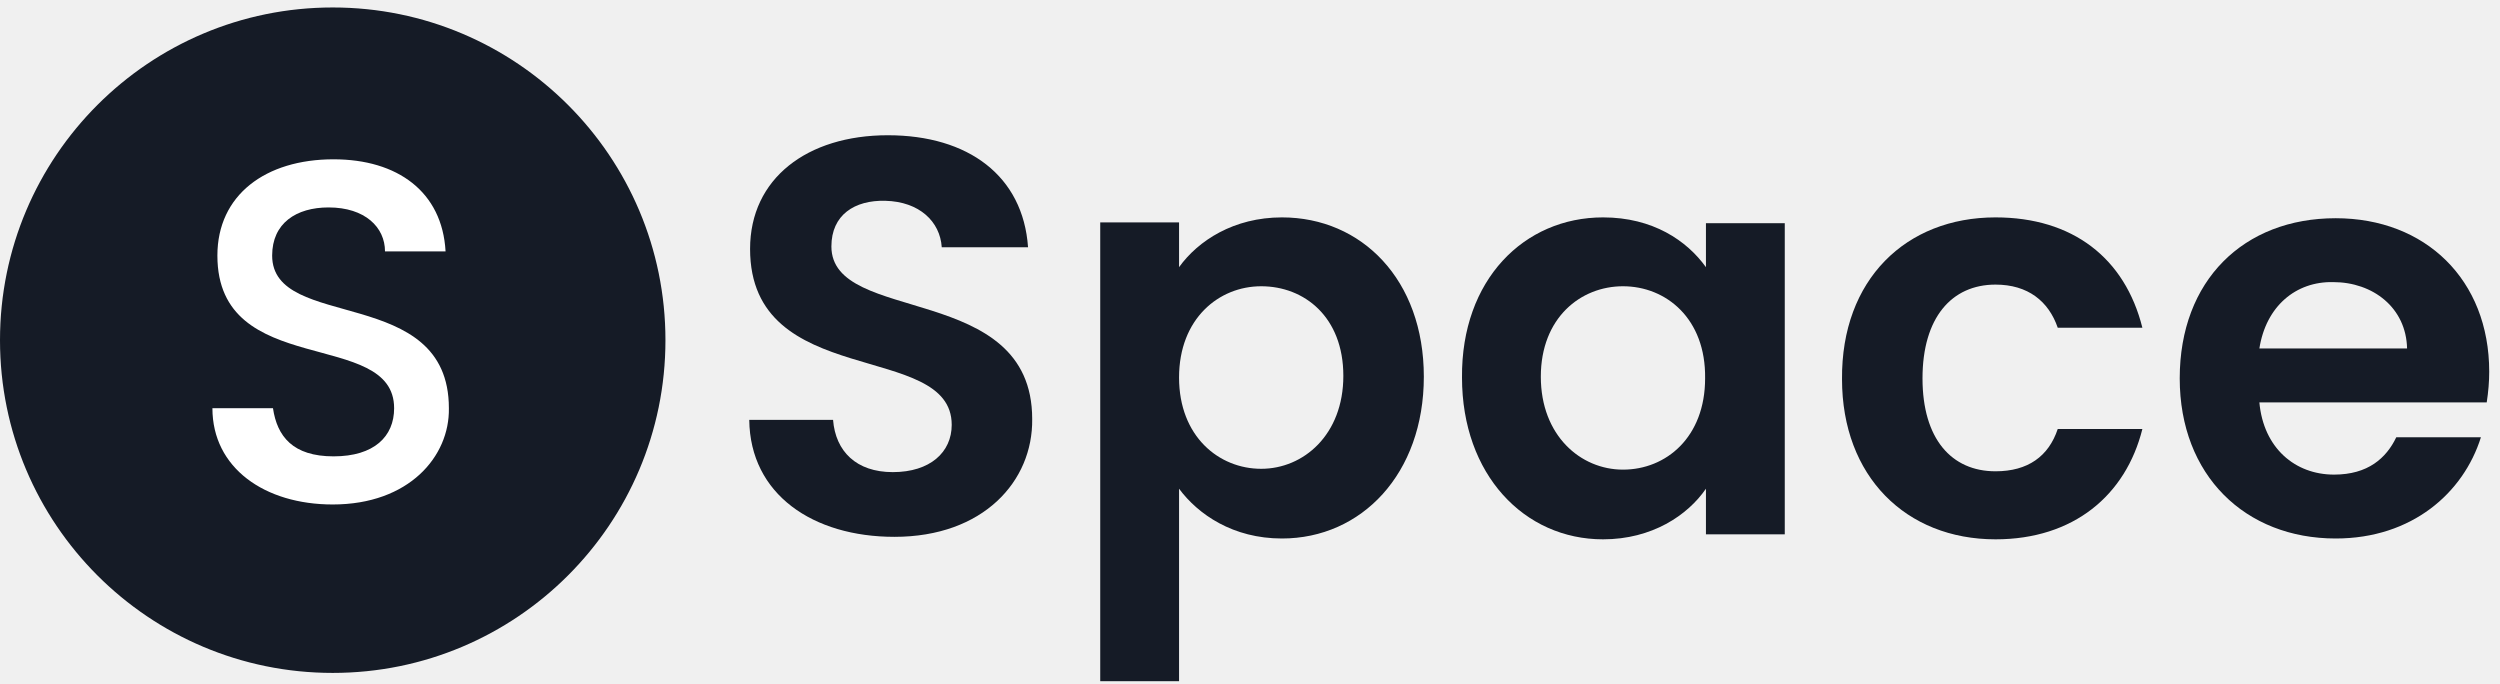
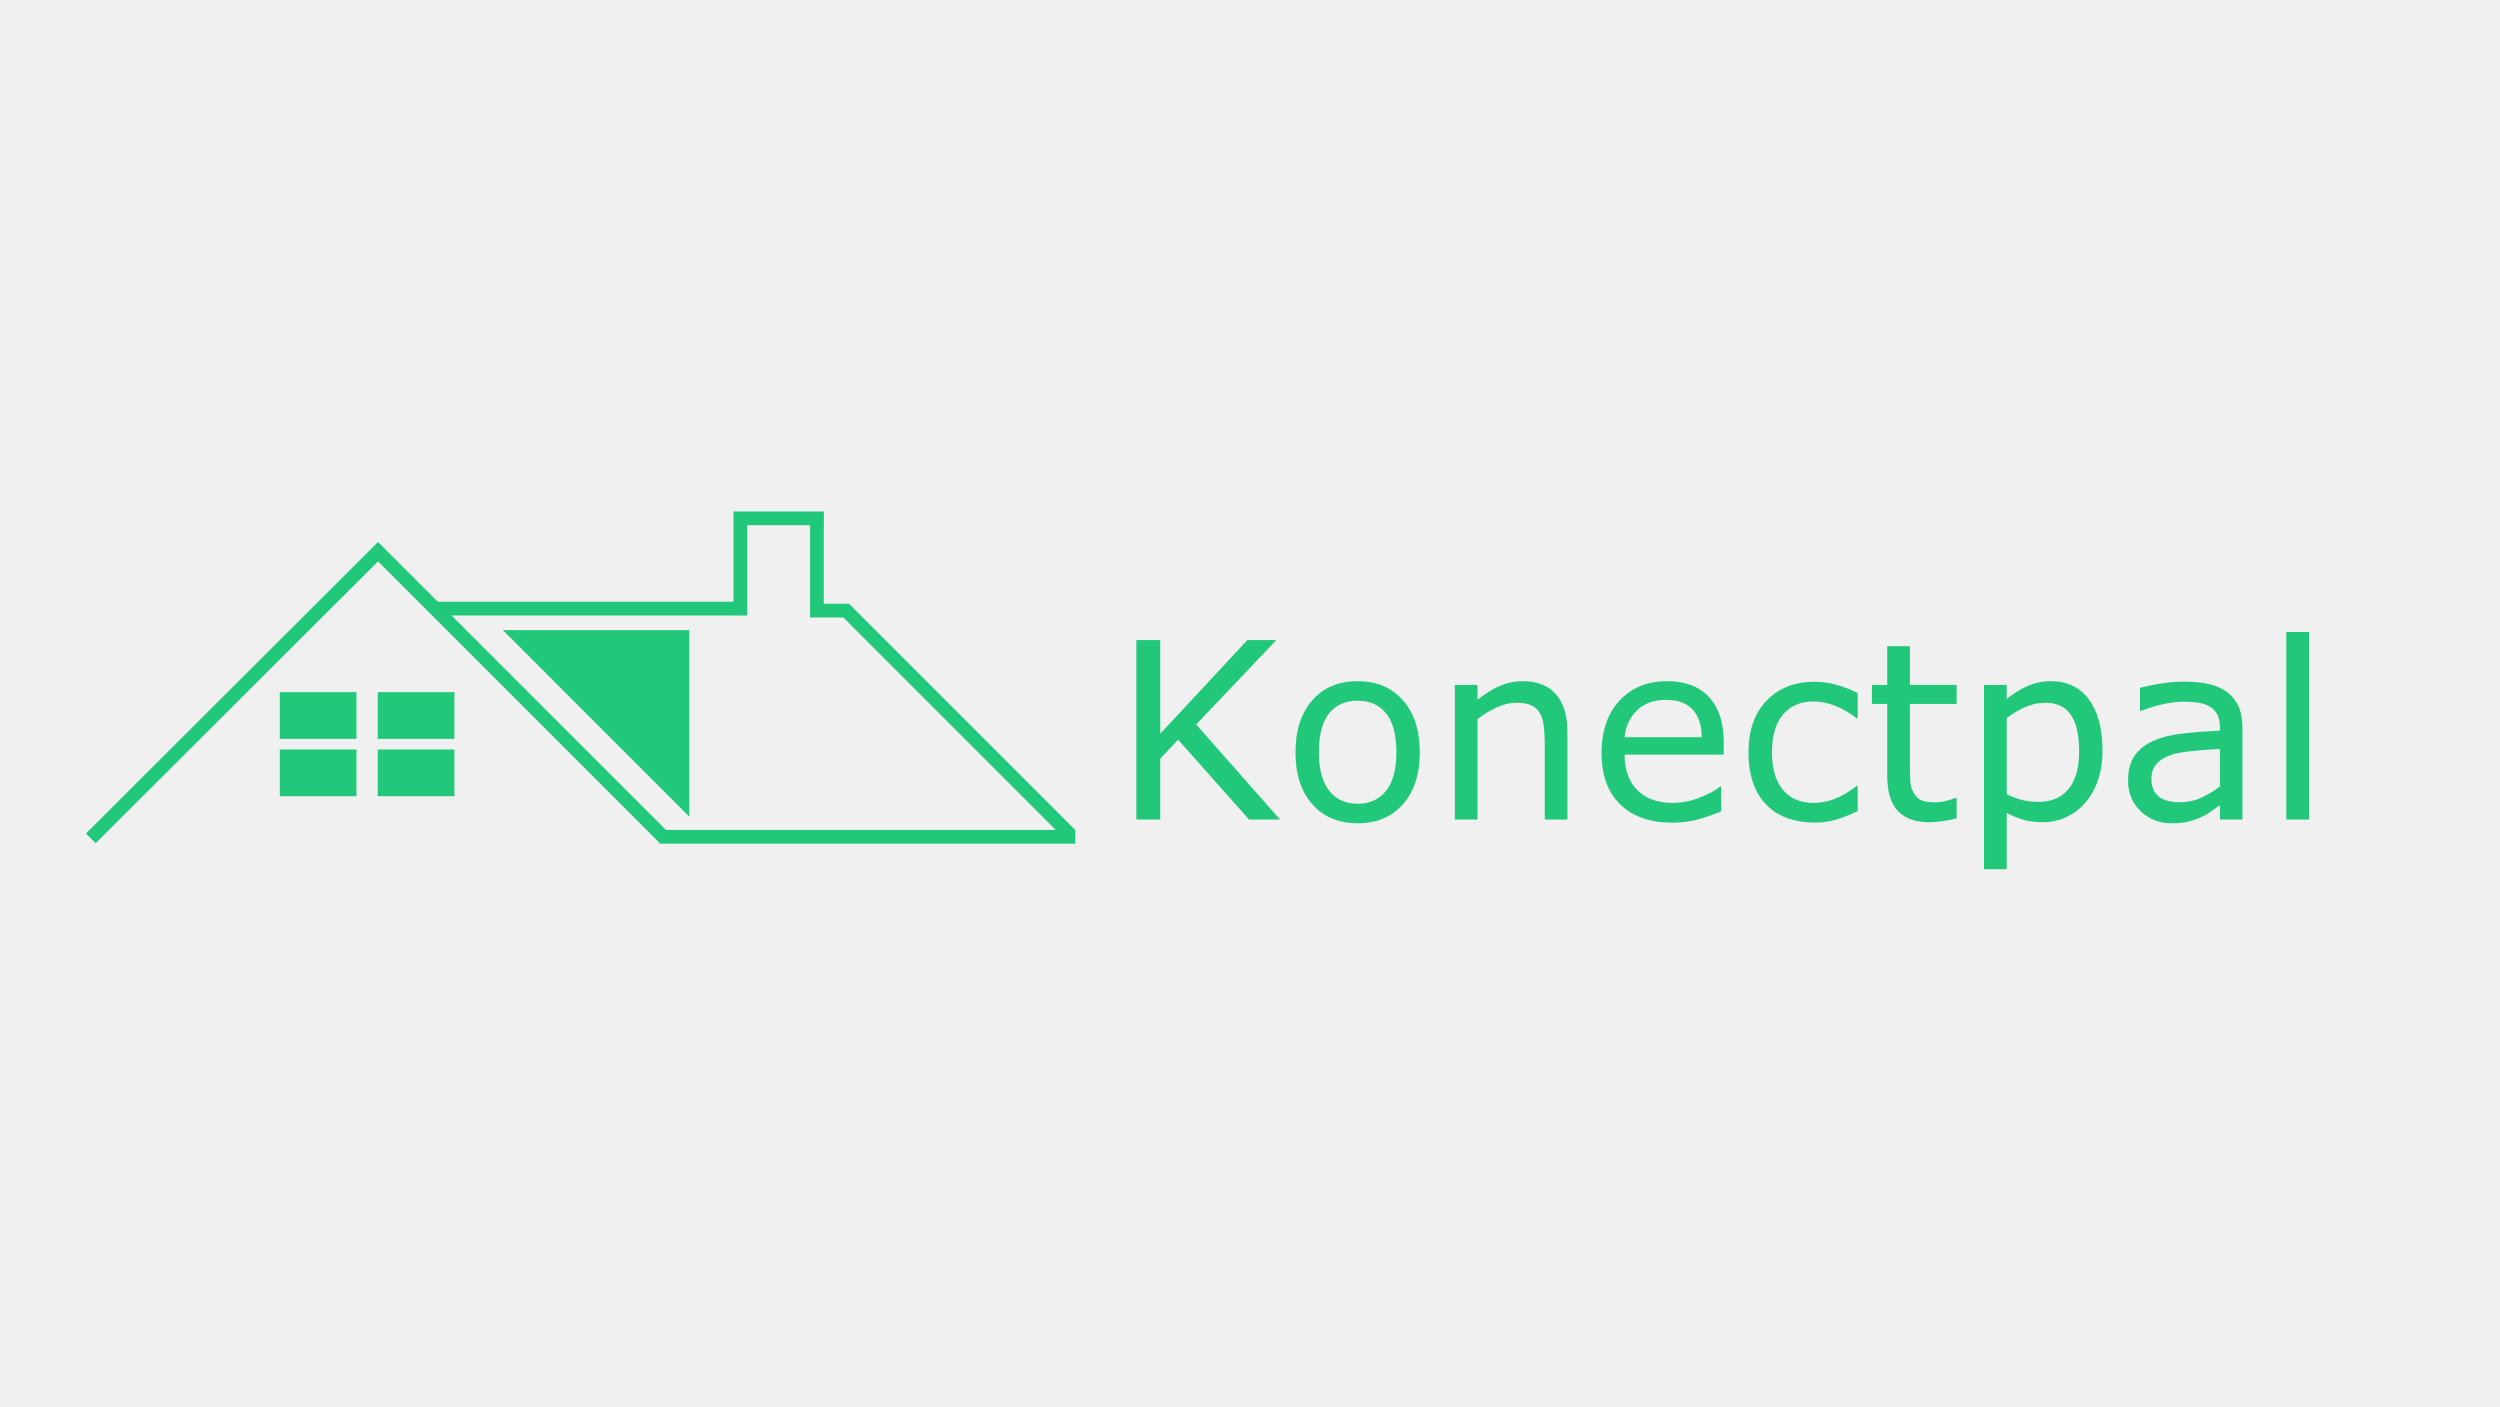
- <svg xmlns="http://www.w3.org/2000/svg" version="1.1" id="Layer_1" x="0px" y="0px" viewBox="0 0 301.3 82.4" style="enable-background:new 0 0 301.3 82.4;" xml:space="preserve">
-   <style type="text/css">
- 	.st0{display:none;enable-background:new    ;}
- 	.st1{display:inline;fill:#151B26;}
- 	.st2{fill:#151B26;}
- 	.st3{fill:#FFFFFF;}
- </style>
-   <g class="st0">
-     <path class="st1" d="M115.8,67.5c-10.7,0-18.3-5.7-18.3-15.1h9.5c0.6,4.4,3.2,7.6,9.5,7.6c6.3,0,9.5-3.2,9.5-7.6   c0-12.6-27.8-4.4-27.8-24c0-9.5,7.6-15.1,18.3-15.1c10.1,0,17,5,17.7,14.5h-9.5c0-3.8-3.2-6.9-8.8-6.9c-5,0-8.8,2.5-8.8,7.6   c0,12,27.8,4.4,27.8,24C134.1,59.9,127.8,67.5,115.8,67.5z" />
-     <path class="st1" d="M139.8,25.2h8.8l8.8,33.4l8.8-33.4h8.8l8.2,33.4l8.8-33.4h8.2l-13.2,41.6h-8.8l-8.2-30.9l-8.2,30.9h-9.5   L139.8,25.2z" />
-     <path class="st1" d="M223.7,24.6c6.9,0,12,3.2,14.5,6.9v-6.3h8.8v41.6h-8.8v-6.3c-2.5,3.8-7.6,6.9-14.5,6.9   c-10.7,0-19.6-8.8-19.6-21.4S213,24.6,223.7,24.6z M225.6,32.1c-6.3,0-12.6,5-12.6,13.9s6.3,14.5,12.6,14.5s12.6-5,12.6-13.9   C238.2,37.2,231.9,32.1,225.6,32.1z" />
-     <path class="st1" d="M281.8,24.6c10.7,0,19.6,7.7,19.6,20.1s-8.8,20.1-19.6,20.1c-6.9,0-12-3.5-14.5-6.5v24.2h-8.8V25.2h8.8v5.9   C269.8,28.1,274.8,24.6,281.8,24.6z M279.9,31.7c-6.3,0-12.6,4.7-12.6,13s6.3,13,12.6,13c6.3,0,12.6-4.7,12.6-13.6   C292.5,36.4,286.2,31.7,279.9,31.7z" />
-   </g>
-   <circle class="st2" cx="40.1" cy="41" r="40.1" />
-   <g>
-     <path class="st3" d="M40.1,60.8c-8.2,0-14.5-4.4-14.5-11.6h7.3c0.5,3.4,2.4,5.8,7.3,5.8s7.3-2.4,7.3-5.8c0-9.7-21.3-3.4-21.3-18.4   c0-7.3,5.8-11.6,14-11.6c7.7,0,13.1,3.9,13.5,11.1h-7.3c0-2.9-2.4-5.3-6.8-5.3c-3.9,0-6.8,1.9-6.8,5.8c0,9.2,21.3,3.4,21.3,18.4   C54.2,55,49.3,60.8,40.1,60.8z" />
-   </g>
-   <g>
-     <path class="st2" d="M107.8,64.7c-9.8,0-17.4-5.1-17.5-14.1h10.1c0.3,3.8,2.8,6.3,7.2,6.3c4.5,0,7.1-2.4,7.1-5.7   c0-10.2-24.3-4.1-24.3-21.2c0-8.5,6.9-13.7,16.6-13.7c9.7,0,16.3,4.9,16.9,13.5h-10.4c-0.2-3.1-2.7-5.5-6.8-5.6   c-3.7-0.1-6.5,1.7-6.5,5.5c0,9.5,24.2,4.2,24.2,20.8C124.5,58,118.5,64.7,107.8,64.7z" />
-     <path class="st2" d="M154.5,26.2c9.6,0,17.1,7.5,17.1,19.2c0,11.7-7.5,19.5-17.1,19.5c-5.9,0-10.1-2.9-12.4-6v23.2h-9.5V26.8h9.5   v5.4C144.4,29,148.7,26.2,154.5,26.2z M152,34.5c-5.1,0-9.9,3.9-9.9,11c0,7.1,4.8,11,9.9,11c5.1,0,9.9-4.1,9.9-11.2   S157.2,34.5,152,34.5z" />
-     <path class="st2" d="M193.2,26.2c6,0,10.1,2.8,12.4,6v-5.3h9.5v37.5h-9.5v-5.5c-2.2,3.2-6.5,6.1-12.4,6.1c-9.5,0-17-7.8-17-19.5   C176.1,33.7,183.7,26.2,193.2,26.2z M195.6,34.5c-5.1,0-9.9,3.8-9.9,10.9s4.8,11.2,9.9,11.2c5.2,0,9.9-3.9,9.9-11   C205.6,38.4,200.8,34.5,195.6,34.5z" />
-     <path class="st2" d="M240.5,26.2c9.3,0,15.6,4.9,17.7,13.3h-10.2c-1.1-3.2-3.6-5.2-7.5-5.2c-5.3,0-8.8,4-8.8,11.3   s3.5,11.2,8.8,11.2c3.9,0,6.4-1.8,7.5-5.1h10.2c-2,8-8.3,13.3-17.7,13.3c-10.8,0-18.5-7.6-18.5-19.3   C221.9,33.7,229.7,26.2,240.5,26.2z" />
-     <path class="st2" d="M281.5,64.9c-10.9,0-18.8-7.6-18.8-19.3c0-11.8,7.7-19.3,18.8-19.3c10.8,0,18.5,7.4,18.5,18.5   c0,1.2-0.1,2.4-0.3,3.7h-27.4c0.5,5.5,4.3,8.7,9,8.7c4.1,0,6.3-2,7.5-4.5H299C296.9,59.4,290.7,64.9,281.5,64.9z M272.3,42h17.8   c-0.1-4.9-4.1-8-8.9-8C276.7,33.9,273.1,36.9,272.3,42z" />
+ <svg xmlns="http://www.w3.org/2000/svg" width="2048" height="1152" viewBox="0 0 2048 1152" style="enable-background:new 0 0 301.3 82.4;" xml:space="preserve">
+   <g fill="#21c87a">
+     <path d="M540.049 690.239v.872H880.824v-10.788l.222-.222-.222-.223v-.005h-.006l-3.746-3.746-177.59-177.59-3.973-3.974h-20.671v-64.34h.067v-11.239H600.88v11.239h62.72v73.356h.001v2.222h27.252l.682.682 173.389 173.389H545.577l-1.025-1.025-174.673-174.673H600.88v.073h11.239v-74.024H600.88v62.712H358.64l-44.967-44.967-3.969-3.969-3.974 3.965-231.344 230.879-3.977 3.969 7.939 7.955 3.977-3.969 231.344-230.879-7.943-.004 230.879 230.879 3.444 3.444zm-310.831-84.958h62.785v-38.289h-62.785v38.289zm80.249 0h62.785v-38.289h-62.785v38.289zm0 46.991h62.785v-38.289h-62.785v38.289zm-80.249 0h62.785v-38.289h-62.785v38.289z" />
+     <path d="M411.911 516.202h152.745v152.745l-152.745-152.745zM979.899 593.468l65.667-69.123h-23.699l-71.394 76.726v-76.726h-19.552v147.034h19.552v-49.867l14.615-15.602 58.162 65.469h25.378l-68.728-77.911zm183.175 22.811c0-17.972-4.608-32.175-13.824-42.609-9.217-10.434-21.56-15.651-37.03-15.651-15.602 0-27.995 5.217-37.178 15.651-9.184 10.434-13.775 24.637-13.775 42.609s4.592 32.159 13.775 42.56c9.183 10.401 21.576 15.602 37.178 15.602 15.47 0 27.813-5.201 37.03-15.602 9.216-10.401 13.824-24.588 13.824-42.56zm-19.157 0c0 13.956-2.814 24.473-8.442 31.55-5.629 7.077-13.381 10.615-23.255 10.615-10.006 0-17.807-3.571-23.403-10.714-5.596-7.143-8.393-17.626-8.393-31.451 0-14.285 2.781-24.901 8.344-31.846 5.563-6.945 13.38-10.418 23.452-10.418 9.941 0 17.708 3.473 23.304 10.418 5.596 6.945 8.393 17.56 8.393 31.846zm140.122-16.491c0-13.495-3.127-23.831-9.381-31.006-6.254-7.176-15.338-10.763-27.254-10.763-6.517 0-12.87 1.349-19.058 4.049-6.188 2.699-12.179 6.451-17.972 11.257v-12.245h-18.564v110.3h18.564v-82.355c5.069-3.884 10.368-7.077 15.898-9.578 5.53-2.502 10.83-3.752 15.899-3.752 4.937 0 8.953.675 12.047 2.024 3.094 1.35 5.464 3.407 7.109 6.172 1.58 2.502 2.667 5.974 3.259 10.418.593 4.444.889 9.2.889 14.269v62.803h18.564v-71.591zm128.075 8.295c0-15.997-4.032-28.34-12.097-37.03-8.064-8.69-19.535-13.035-34.413-13.035-16.063 0-29.015 5.299-38.857 15.898-9.842 10.599-14.762 24.917-14.762 42.955 0 18.235 5.134 32.307 15.404 42.214 10.27 9.908 24.555 14.861 42.856 14.861 7.176 0 14.022-.889 20.539-2.666 6.518-1.777 12.903-3.983 19.157-6.616v-20.243h-.987c-3.226 2.897-8.64 5.843-16.244 8.838-7.603 2.995-15.158 4.493-22.662 4.493-5.662 0-10.846-.79-15.553-2.37-4.707-1.58-8.772-3.95-12.195-7.11-3.555-3.226-6.353-7.357-8.394-12.393-2.04-5.036-3.061-10.944-3.061-17.725h81.269v-10.072zm-81.269-4.147c.79-8.69 4.131-15.964 10.023-21.823 5.892-5.859 13.808-8.788 23.749-8.788 9.874 0 17.231 2.666 22.07 7.998 4.838 5.332 7.29 12.87 7.356 22.613h-63.198zm190.977 40.091h-.988c-1.382 1.119-3.259 2.452-5.629 3.999-2.369 1.547-4.904 3.012-7.603 4.394-3.094 1.58-6.583 2.864-10.467 3.851-3.884.987-7.702 1.481-11.455 1.481-10.796 0-19.173-3.571-25.131-10.714-5.958-7.143-8.936-17.363-8.936-30.661 0-13.693 3.044-24.078 9.134-31.155 6.089-7.077 14.4-10.615 24.933-10.615 5.728 0 11.603 1.185 17.626 3.555 6.024 2.37 11.867 5.76 17.528 10.171h.988v-20.638c-5.069-2.567-10.649-4.74-16.738-6.517-6.089-1.778-12.294-2.666-18.614-2.666-16.26 0-29.344 5.135-39.252 15.405-9.907 10.27-14.861 24.423-14.861 42.461 0 9.677 1.317 18.137 3.95 25.378 2.633 7.241 6.352 13.232 11.158 17.972 4.74 4.74 10.434 8.278 17.083 10.615 6.649 2.337 13.957 3.506 21.922 3.506 6.254 0 12.162-.823 17.725-2.469 5.563-1.646 11.438-3.95 17.627-6.912v-20.441zm81.071 9.677h-.988c-1.448.592-3.818 1.333-7.11 2.222-3.291.889-6.451 1.333-9.479 1.333-5.201 0-9.069-.609-11.603-1.827-2.535-1.218-4.526-3.143-5.974-5.777-1.58-2.831-2.502-5.875-2.765-9.134-.263-3.259-.395-7.785-.395-13.578v-50.262h38.314v-15.602h-38.314v-31.698h-18.565v31.698h-12.54v15.602h12.54v58.656c0 13.364 2.93 23.074 8.789 29.13 5.859 6.056 14.417 9.085 25.674 9.085 3.226 0 6.896-.296 11.01-.889 4.115-.592 7.917-1.349 11.406-2.271v-16.688zm119.483-38.807c0-17.84-3.703-31.78-11.109-41.819-7.406-10.039-17.758-15.059-31.056-15.059-6.978 0-13.544 1.399-19.7 4.197-6.155 2.798-11.701 6.27-16.638 10.418v-11.553h-18.565v150.984h18.565v-46.213c4.805 2.633 9.529 4.575 14.17 5.826s9.825 1.876 15.552 1.876c6.584 0 12.821-1.333 18.713-3.999 5.892-2.666 11.01-6.435 15.355-11.306 4.674-5.135 8.295-11.405 10.862-18.811 2.568-7.406 3.851-15.585 3.851-24.538zm-19.157.494c0 13.693-2.896 24.028-8.689 31.006-5.793 6.978-13.858 10.467-24.193 10.467-4.806 0-9.101-.428-12.887-1.284-3.785-.856-8.311-2.469-13.577-4.838v-62.507c4.937-3.752 10.105-6.781 15.503-9.085 5.398-2.304 10.763-3.456 16.096-3.456 9.413 0 16.392 3.292 20.934 9.875 4.542 6.583 6.813 16.524 6.813 29.822zm133.802-18.861c0-7.11-1.086-13.068-3.258-17.873-2.173-4.806-5.333-8.723-9.48-11.751-4.213-3.094-9.2-5.283-14.96-6.567-5.76-1.284-12.525-1.925-20.293-1.925-6.649 0-13.396.593-20.243 1.777-6.846 1.185-12.08 2.271-15.7 3.259v18.861h.987c6.386-2.436 12.574-4.295 18.564-5.579 5.991-1.284 11.422-1.926 16.294-1.926 4.015 0 7.866.263 11.553.79 3.687.527 6.846 1.547 9.48 3.061 2.765 1.58 4.888 3.752 6.369 6.517 1.481 2.765 2.222 6.254 2.222 10.467v2.864c-10.797.527-20.902 1.317-30.316 2.37-9.413 1.053-17.478 3.061-24.193 6.024-6.648 2.962-11.767 7.027-15.355 12.195-3.587 5.168-5.381 11.932-5.381 20.293 0 10.204 3.456 18.597 10.368 25.18 6.912 6.583 15.339 9.875 25.279 9.875 5.398 0 10.105-.51 14.121-1.531s7.571-2.288 10.665-3.802c2.633-1.185 5.348-2.781 8.146-4.789 2.798-2.008 5.02-3.571 6.666-4.69v11.751h18.465v-74.85zm-18.465 47.695c-4.608 3.555-9.612 6.599-15.01 9.134-5.398 2.534-11.356 3.802-17.873 3.802-7.834 0-13.66-1.596-17.478-4.789-3.818-3.193-5.727-7.949-5.727-14.269 0-5.596 1.645-9.99 4.937-13.183 3.291-3.193 7.603-5.546 12.936-7.06 4.476-1.251 10.549-2.205 18.218-2.864 7.67-.658 14.335-1.152 19.997-1.481v30.71zm72.974-126.495h-18.565v153.65h18.565v-153.65z" />
  </g>
</svg>
